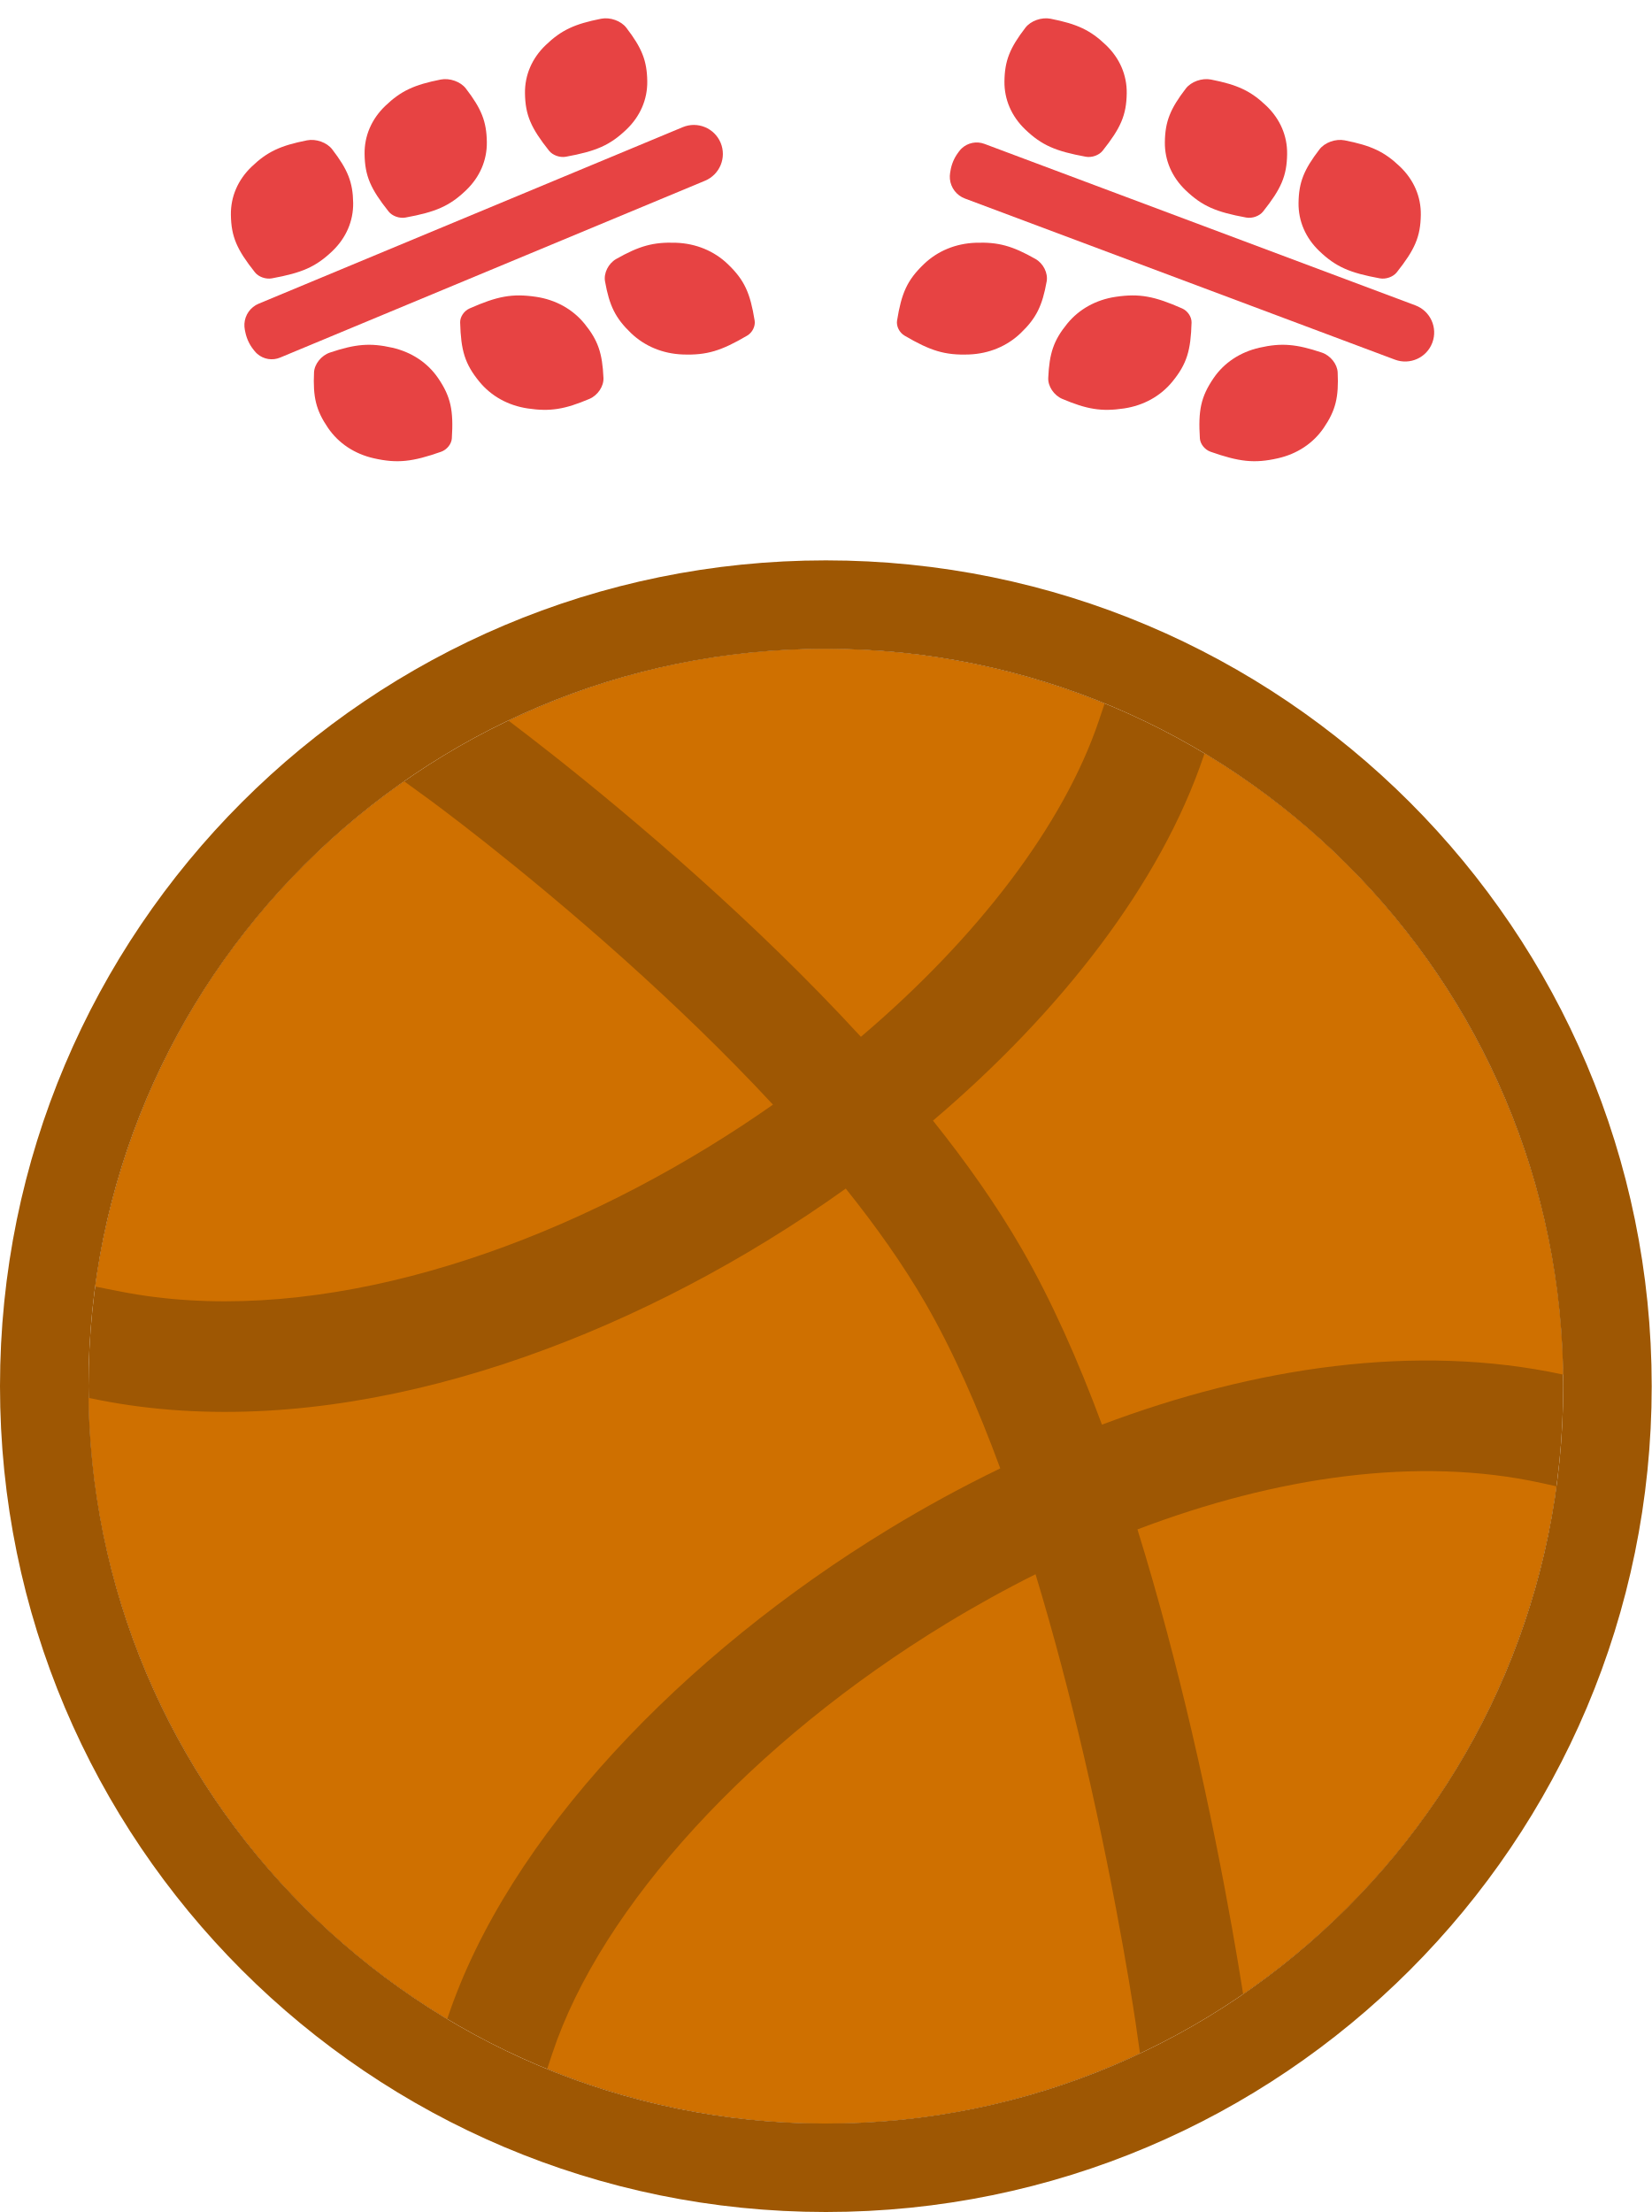
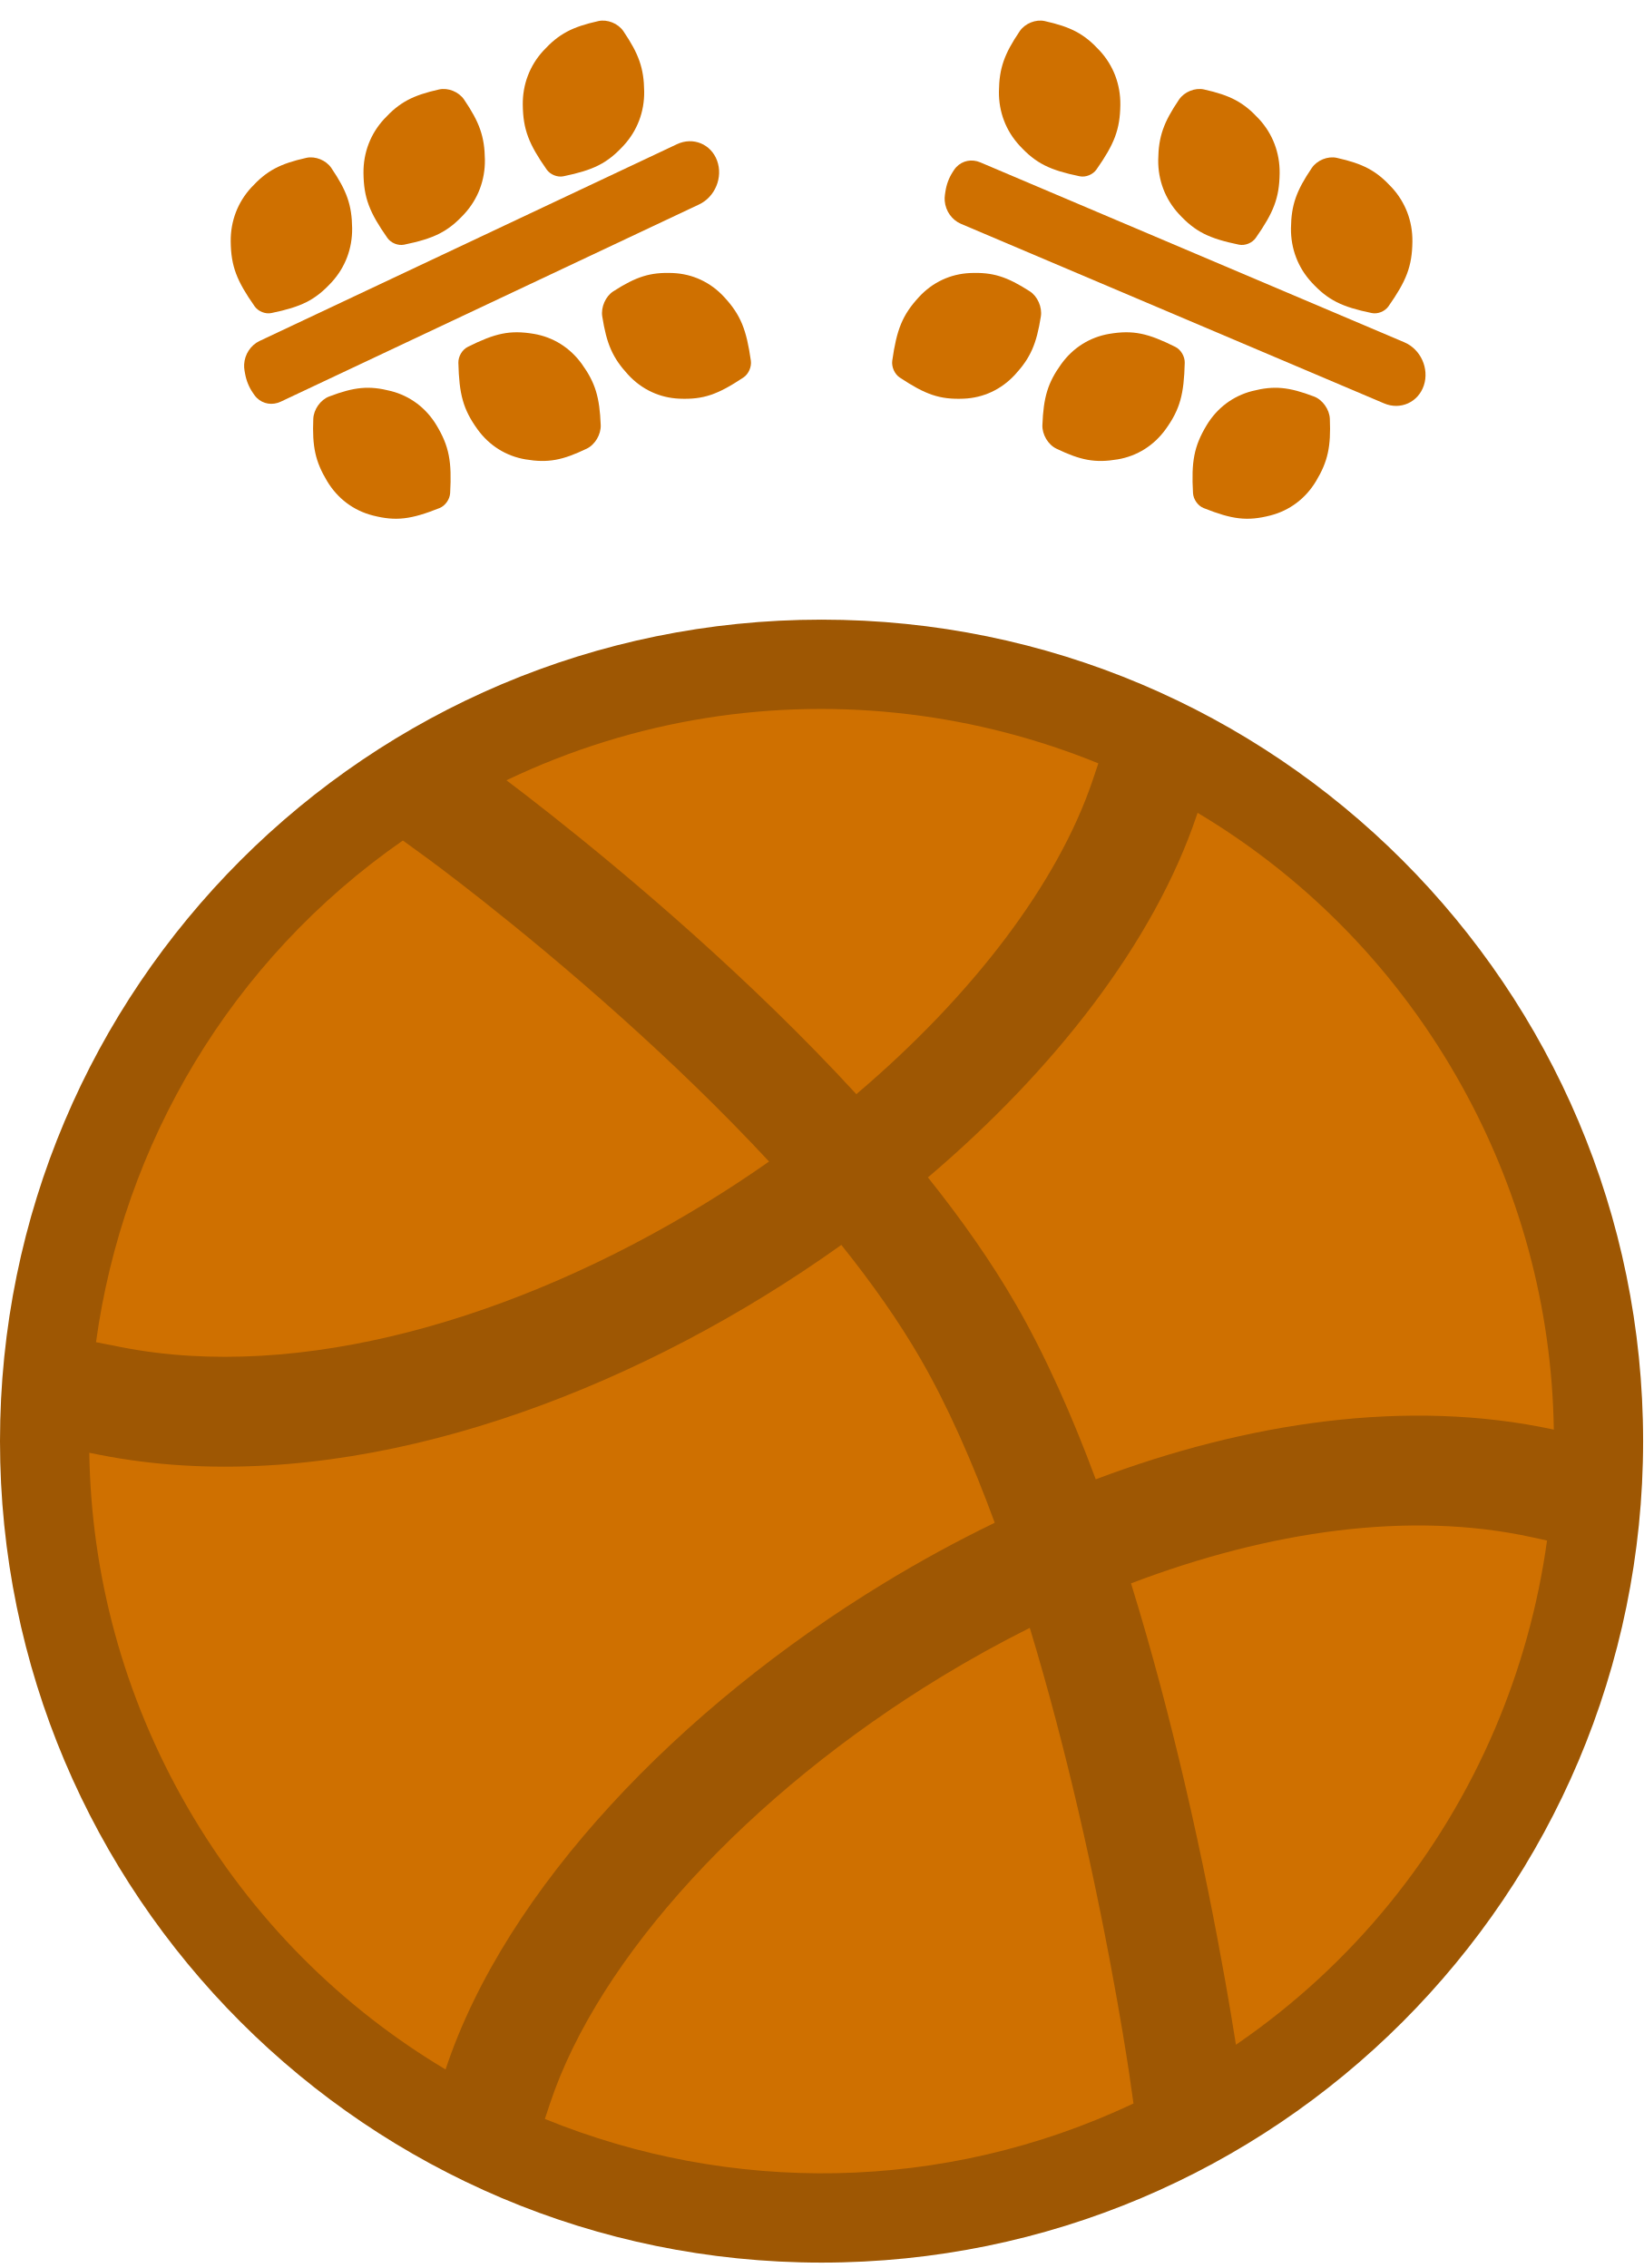
- <svg xmlns="http://www.w3.org/2000/svg" width="56" height="75" viewBox="0 0 56 75" fill="none">
-   <circle cx="28" cy="47" r="25" fill="#9E5703" />
-   <path fill-rule="evenodd" clip-rule="evenodd" d="M15.164 68.454C11.624 66.341 8.558 63.322 6.351 59.498C4.145 55.678 3.062 51.517 3 47.398L3.361 47.469C10.734 48.921 19.121 46.296 26.015 42.064C26.921 41.508 27.81 40.918 28.675 40.3C29.708 41.59 30.633 42.898 31.378 44.189C32.312 45.807 33.157 47.731 33.913 49.787C32.619 50.413 31.358 51.102 30.143 51.842C23.164 56.088 17.21 62.282 15.165 68.451L15.164 68.454ZM38.65 69.616C32.138 72.69 24.855 72.71 18.554 70.144L18.724 69.631C20.383 64.627 25.522 59.042 32.092 55.045C33.079 54.444 34.088 53.886 35.109 53.376C35.739 55.45 36.286 57.555 36.747 59.531C37.345 62.094 37.789 64.391 38.083 66.048C38.23 66.875 38.34 67.541 38.412 67.998C38.448 68.227 38.475 68.403 38.493 68.521L38.512 68.654L38.517 68.686L38.518 68.695L38.65 69.616Z" fill="#CF7000" />
-   <path d="M38.565 51.856C43.284 50.06 48.094 49.369 52.257 50.282L52.768 50.395C52.464 52.605 51.866 54.767 50.99 56.821C49.179 61.068 46.183 64.847 42.147 67.611L42.116 67.413C42.04 66.935 41.927 66.245 41.775 65.393C41.472 63.688 41.016 61.322 40.399 58.679C39.901 56.547 39.292 54.201 38.565 51.856Z" fill="#CF7000" />
-   <path d="M31.632 37.996C35.954 34.323 39.35 29.97 40.812 25.625L40.838 25.547C44.377 27.66 47.442 30.679 49.65 34.502C51.856 38.324 52.939 42.486 53 46.607C48.011 45.528 42.535 46.354 37.361 48.304C36.56 46.145 35.649 44.087 34.625 42.314C33.785 40.859 32.76 39.407 31.632 37.996Z" fill="#CF7000" />
-   <path d="M18.798 25.639C18.168 25.141 17.655 24.748 17.298 24.478L17.242 24.436C21.648 22.33 26.412 21.627 30.989 22.182C33.208 22.451 35.382 23.015 37.45 23.858L37.258 24.429C36.065 27.973 33.133 31.804 29.188 35.154C27.362 33.166 25.436 31.325 23.682 29.752C21.789 28.054 20.057 26.635 18.798 25.639Z" fill="#CF7000" />
-   <path d="M24.052 38.869C17.586 42.839 10.177 44.99 4.086 43.791L3.229 43.622C4.153 36.89 7.801 30.597 13.705 26.492L14.525 27.088L14.53 27.092L14.554 27.109L14.651 27.181C14.738 27.245 14.869 27.342 15.037 27.47C15.375 27.725 15.866 28.101 16.472 28.58C17.685 29.54 19.355 30.909 21.178 32.543C22.827 34.022 24.572 35.693 26.207 37.454C25.509 37.944 24.79 38.416 24.052 38.869Z" fill="#CF7000" />
-   <circle cx="28" cy="47" r="26.5" stroke="#9E5703" stroke-width="3" />
-   <path d="M40.196 6.449C39.732 6.003 39.486 5.433 39.494 4.819C39.503 4.116 39.678 3.688 40.205 3.001C40.384 2.768 40.753 2.637 41.058 2.697C41.958 2.875 42.406 3.081 42.938 3.591C43.402 4.037 43.648 4.607 43.639 5.221C43.63 5.968 43.433 6.405 42.824 7.172C42.702 7.326 42.457 7.414 42.252 7.376C41.232 7.189 40.761 6.991 40.196 6.449Z" fill="#E74343" />
-   <path d="M44.728 8.51C44.264 8.065 44.018 7.494 44.026 6.88C44.035 6.177 44.21 5.75 44.738 5.062C44.916 4.83 45.285 4.698 45.59 4.758C46.49 4.936 46.938 5.142 47.47 5.653C47.934 6.098 48.18 6.668 48.172 7.282C48.162 8.03 47.965 8.466 47.356 9.234C47.234 9.388 46.989 9.475 46.784 9.438C45.764 9.251 45.294 9.052 44.728 8.51Z" fill="#E74343" />
-   <path d="M43.325 15.539C43.98 15.391 44.524 15.03 44.88 14.508C45.287 13.911 45.392 13.465 45.353 12.627C45.34 12.344 45.107 12.052 44.814 11.954C43.95 11.664 43.45 11.619 42.701 11.789C42.046 11.938 41.502 12.299 41.146 12.82C40.713 13.455 40.621 13.92 40.681 14.865C40.693 15.055 40.848 15.248 41.043 15.317C42.014 15.658 42.528 15.72 43.325 15.539Z" fill="#E74343" />
-   <path d="M34.757 4.387C34.293 3.941 34.047 3.371 34.055 2.757C34.064 2.054 34.239 1.626 34.766 0.939C34.945 0.706 35.314 0.575 35.619 0.635C36.519 0.813 36.967 1.019 37.498 1.529C37.963 1.974 38.209 2.545 38.201 3.159C38.191 3.906 37.994 4.343 37.385 5.11C37.263 5.264 37.018 5.352 36.813 5.314C35.793 5.127 35.322 4.929 34.757 4.387Z" fill="#E74343" />
-   <path d="M37.826 10.064C37.16 10.163 36.585 10.482 36.183 10.975C35.723 11.54 35.577 11.976 35.54 12.814C35.527 13.098 35.733 13.405 36.016 13.525C36.851 13.879 37.345 13.962 38.107 13.849C38.773 13.75 39.348 13.431 39.75 12.938C40.24 12.338 40.373 11.882 40.399 10.935C40.404 10.745 40.268 10.541 40.08 10.458C39.143 10.045 38.637 9.944 37.826 10.064Z" fill="#E74343" />
-   <path d="M32.853 12.019C33.527 11.994 34.14 11.74 34.605 11.295C35.137 10.785 35.339 10.367 35.487 9.54C35.537 9.26 35.373 8.932 35.108 8.781C34.327 8.338 33.848 8.202 33.076 8.231C32.401 8.256 31.788 8.509 31.324 8.955C30.758 9.497 30.565 9.935 30.414 10.871C30.384 11.059 30.492 11.277 30.668 11.38C31.543 11.893 32.032 12.049 32.853 12.019Z" fill="#E74343" />
-   <path d="M15.804 6.449C16.268 6.003 16.514 5.433 16.506 4.819C16.497 4.116 16.322 3.688 15.795 3.001C15.616 2.768 15.247 2.637 14.942 2.697C14.042 2.875 13.594 3.081 13.062 3.591C12.598 4.037 12.352 4.607 12.361 5.221C12.37 5.968 12.567 6.405 13.176 7.172C13.298 7.326 13.543 7.414 13.748 7.376C14.768 7.189 15.239 6.991 15.804 6.449Z" fill="#E74343" />
-   <path d="M11.272 8.51C11.736 8.065 11.982 7.494 11.974 6.88C11.964 6.177 11.79 5.75 11.262 5.062C11.084 4.83 10.715 4.698 10.41 4.758C9.51 4.936 9.062 5.142 8.53 5.653C8.066 6.098 7.82 6.668 7.828 7.282C7.838 8.03 8.035 8.466 8.644 9.234C8.766 9.388 9.011 9.475 9.216 9.438C10.236 9.251 10.706 9.052 11.272 8.51Z" fill="#E74343" />
-   <path d="M12.675 15.539C12.021 15.391 11.477 15.03 11.121 14.508C10.713 13.911 10.608 13.465 10.647 12.627C10.66 12.344 10.894 12.052 11.187 11.954C12.051 11.664 12.55 11.619 13.3 11.789C13.954 11.938 14.498 12.299 14.854 12.82C15.287 13.455 15.379 13.92 15.319 14.865C15.307 15.055 15.152 15.248 14.957 15.317C13.987 15.658 13.473 15.72 12.675 15.539Z" fill="#E74343" />
-   <path d="M21.243 4.387C21.707 3.941 21.953 3.371 21.945 2.757C21.936 2.054 21.761 1.626 21.234 0.939C21.055 0.706 20.686 0.575 20.381 0.635C19.481 0.813 19.033 1.019 18.502 1.529C18.037 1.974 17.791 2.545 17.799 3.159C17.809 3.906 18.006 4.343 18.615 5.11C18.737 5.264 18.982 5.352 19.187 5.314C20.207 5.127 20.677 4.929 21.243 4.387Z" fill="#E74343" />
-   <path d="M18.174 10.064C18.84 10.163 19.415 10.482 19.817 10.975C20.277 11.54 20.423 11.976 20.46 12.814C20.473 13.098 20.267 13.405 19.984 13.525C19.149 13.879 18.655 13.962 17.893 13.849C17.227 13.75 16.652 13.431 16.25 12.938C15.76 12.338 15.627 11.882 15.601 10.935C15.595 10.745 15.732 10.541 15.921 10.458C16.857 10.045 17.363 9.944 18.174 10.064Z" fill="#E74343" />
-   <path d="M23.147 12.019C22.473 11.994 21.86 11.74 21.395 11.295C20.863 10.785 20.661 10.367 20.513 9.54C20.463 9.26 20.627 8.932 20.892 8.781C21.674 8.338 22.152 8.202 22.924 8.231C23.599 8.256 24.212 8.509 24.676 8.955C25.242 9.497 25.435 9.935 25.586 10.871C25.616 11.059 25.508 11.277 25.332 11.38C24.457 11.893 23.968 12.049 23.147 12.019Z" fill="#E74343" />
-   <path d="M32.714 6.731C32.432 6.625 32.235 6.368 32.206 6.069C32.2 6 32.202 5.931 32.213 5.863L32.227 5.78C32.263 5.566 32.348 5.363 32.476 5.188L32.513 5.137C32.541 5.099 32.572 5.063 32.606 5.031C32.813 4.838 33.111 4.779 33.376 4.878L47.986 10.353C48.495 10.543 48.753 11.11 48.562 11.619C48.372 12.128 47.805 12.385 47.296 12.195L32.714 6.731Z" fill="#E74343" />
-   <path d="M8.77 10.297C8.493 10.412 8.305 10.676 8.287 10.976C8.283 11.045 8.288 11.114 8.301 11.182L8.318 11.265C8.362 11.477 8.454 11.677 8.588 11.848L8.627 11.897C8.656 11.934 8.689 11.968 8.724 11.999C8.938 12.185 9.238 12.233 9.498 12.124L23.903 6.128C24.404 5.919 24.642 5.344 24.433 4.842C24.224 4.341 23.648 4.103 23.147 4.312L8.77 10.297Z" fill="#E74343" />
+ <svg xmlns="http://www.w3.org/2000/svg" width="92" height="127" viewBox="0 0 92 127" fill="none">
+   <path d="M66.002 11.978C65.24 11.15 64.837 10.091 64.85 8.951C64.865 7.645 65.152 6.85 66.017 5.574C66.31 5.141 66.915 4.897 67.415 5.009C68.891 5.34 69.626 5.722 70.498 6.67C71.259 7.497 71.662 8.557 71.649 9.697C71.633 11.085 71.31 11.896 70.312 13.322C70.111 13.608 69.709 13.77 69.373 13.701C67.7 13.354 66.929 12.985 66.002 11.978Z" fill="#CF7000" />
+   <path d="M73.434 15.807C72.673 14.98 72.27 13.921 72.283 12.78C72.298 11.475 72.585 10.68 73.45 9.404C73.743 8.971 74.347 8.727 74.848 8.839C76.324 9.17 77.058 9.552 77.93 10.5C78.692 11.327 79.095 12.386 79.082 13.527C79.066 14.915 78.743 15.726 77.744 17.151C77.544 17.438 77.142 17.6 76.806 17.53C75.133 17.184 74.362 16.815 73.434 15.807Z" fill="#CF7000" />
+   <path d="M71.133 28.864C72.207 28.588 73.099 27.917 73.683 26.948C74.351 25.839 74.524 25.01 74.46 23.454C74.438 22.927 74.055 22.387 73.575 22.204C72.158 21.666 71.339 21.582 70.109 21.898C69.036 22.174 68.144 22.844 67.56 23.813C66.85 24.993 66.699 25.855 66.798 27.61C66.818 27.963 67.072 28.323 67.392 28.45C68.983 29.084 69.826 29.2 71.133 28.864Z" fill="#CF7000" />
+   <path d="M57.082 8.148C56.32 7.321 55.917 6.262 55.931 5.121C55.946 3.815 56.232 3.021 57.097 1.744C57.39 1.312 57.995 1.068 58.495 1.18C59.971 1.51 60.706 1.893 61.578 2.841C62.339 3.668 62.742 4.727 62.729 5.868C62.713 7.256 62.39 8.067 61.392 9.492C61.191 9.779 60.789 9.941 60.453 9.871C58.78 9.525 58.009 9.156 57.082 8.148Z" fill="#CF7000" />
+   <path d="M62.115 18.694C61.022 18.878 60.08 19.47 59.42 20.386C58.665 21.435 58.426 22.246 58.365 23.802C58.345 24.329 58.683 24.9 59.147 25.123C60.516 25.781 61.325 25.934 62.576 25.724C63.668 25.54 64.611 24.948 65.27 24.032C66.073 22.917 66.292 22.07 66.335 20.312C66.343 19.959 66.119 19.58 65.81 19.425C64.275 18.658 63.444 18.471 62.115 18.694Z" fill="#CF7000" />
+   <path d="M53.959 22.325C55.065 22.278 56.07 21.808 56.832 20.98C57.704 20.033 58.036 19.257 58.279 17.721C58.361 17.2 58.093 16.591 57.658 16.312C56.376 15.489 55.591 15.236 54.324 15.289C53.219 15.336 52.213 15.806 51.452 16.634C50.524 17.641 50.207 18.454 49.959 20.194C49.91 20.543 50.088 20.948 50.376 21.139C51.81 22.092 52.613 22.381 53.959 22.325Z" fill="#CF7000" />
+   <path d="M25.999 11.978C26.76 11.15 27.163 10.091 27.15 8.951C27.135 7.645 26.849 6.85 25.983 5.574C25.69 5.141 25.086 4.897 24.585 5.009C23.109 5.34 22.375 5.722 21.503 6.67C20.741 7.497 20.338 8.557 20.352 9.697C20.367 11.085 20.69 11.896 21.689 13.322C21.89 13.608 22.291 13.77 22.627 13.701C24.3 13.354 25.072 12.985 25.999 11.978Z" fill="#CF7000" />
+   <path d="M18.566 15.807C19.327 14.98 19.73 13.921 19.717 12.78C19.702 11.475 19.415 10.68 18.55 9.404C18.257 8.971 17.652 8.727 17.152 8.839C15.676 9.17 14.942 9.552 14.07 10.5C13.308 11.327 12.905 12.386 12.918 13.527C12.934 14.915 13.257 15.726 14.256 17.151C14.456 17.438 14.858 17.6 15.194 17.53C16.867 17.184 17.638 16.815 18.566 15.807Z" fill="#CF7000" />
+   <path d="M20.868 28.864C19.794 28.588 18.902 27.917 18.319 26.948C17.651 25.839 17.478 25.01 17.541 23.454C17.563 22.927 17.946 22.387 18.426 22.204C19.844 21.666 20.662 21.582 21.892 21.898C22.966 22.174 23.858 22.844 24.441 23.813C25.152 24.993 25.302 25.855 25.204 27.61C25.184 27.963 24.93 28.323 24.61 28.45C23.018 29.084 22.175 29.2 20.868 28.864Z" fill="#CF7000" />
+   <path d="M34.918 8.148C35.68 7.321 36.083 6.262 36.069 5.121C36.054 3.815 35.768 3.021 34.903 1.744C34.61 1.312 34.005 1.068 33.505 1.18C32.029 1.51 31.294 1.893 30.422 2.841C29.661 3.668 29.258 4.727 29.271 5.868C29.287 7.256 29.61 8.067 30.608 9.492C30.809 9.779 31.211 9.941 31.547 9.871C33.22 9.525 33.991 9.156 34.918 8.148Z" fill="#CF7000" />
+   <path d="M29.885 18.694C30.978 18.878 31.921 19.47 32.58 20.386C33.335 21.435 33.574 22.246 33.635 23.802C33.655 24.329 33.317 24.9 32.853 25.123C31.484 25.781 30.675 25.934 29.424 25.724C28.332 25.54 27.389 24.948 26.73 24.032C25.927 22.917 25.708 22.07 25.665 20.312C25.657 19.959 25.881 19.58 26.19 19.425C27.725 18.658 28.556 18.471 29.885 18.694Z" fill="#CF7000" />
+   <path d="M38.041 22.325C36.935 22.278 35.93 21.808 35.168 20.98C34.296 20.033 33.964 19.257 33.721 17.721C33.639 17.2 33.908 16.591 34.342 16.312C35.625 15.489 36.41 15.236 37.676 15.289C38.782 15.336 39.787 15.806 40.549 16.634C41.476 17.641 41.793 18.454 42.041 20.194C42.091 20.543 41.913 20.948 41.624 21.139C40.19 22.092 39.387 22.381 38.041 22.325Z" fill="#CF7000" />
+   <path d="M53.807 12.535C53.302 12.32 52.945 11.819 52.897 11.256C52.887 11.14 52.891 11.024 52.907 10.911L52.934 10.731C52.992 10.336 53.13 9.964 53.339 9.639L53.408 9.531C53.449 9.468 53.496 9.408 53.547 9.354C53.889 8.993 54.411 8.889 54.884 9.09L78.63 19.167C79.546 19.556 80.035 20.637 79.723 21.582C79.41 22.527 78.414 22.978 77.498 22.589L53.807 12.535Z" fill="#CF7000" />
+   <path d="M14.534 19.093C14.038 19.327 13.7 19.841 13.67 20.405C13.664 20.522 13.671 20.638 13.691 20.751L13.723 20.929C13.794 21.321 13.944 21.688 14.163 22.004L14.235 22.108C14.278 22.171 14.327 22.228 14.38 22.281C14.733 22.628 15.256 22.71 15.719 22.492L39.145 11.447C40.042 11.024 40.492 9.926 40.15 8.994C39.808 8.063 38.803 7.651 37.905 8.074L14.534 19.093Z" fill="#CF7000" />
+   <circle cx="46" cy="80.698" r="46" fill="#9E5703" />
+   <path fill-rule="evenodd" clip-rule="evenodd" d="M24.948 115.883C19.143 112.417 14.116 107.465 10.495 101.195C6.877 94.929 5.101 88.105 5 81.351L5.593 81.468C17.683 83.849 31.438 79.544 42.744 72.603C44.23 71.691 45.688 70.724 47.107 69.711C48.801 71.826 50.318 73.971 51.54 76.087C53.072 78.741 54.458 81.897 55.696 85.269C53.575 86.296 51.507 87.426 49.515 88.639C38.069 95.603 28.304 105.76 24.95 115.877L24.948 115.883ZM63.465 117.788C52.786 122.83 40.841 122.862 30.508 118.654L30.787 117.812C33.508 109.606 41.936 100.447 52.711 93.892C54.33 92.906 55.983 91.992 57.659 91.155C58.693 94.557 59.588 98.008 60.344 101.248C61.325 105.452 62.053 109.22 62.536 111.936C62.777 113.294 62.957 114.386 63.075 115.135C63.135 115.51 63.179 115.799 63.208 115.993L63.24 116.21L63.248 116.263L63.25 116.278L63.465 117.788Z" fill="#CF7000" />
+   <path d="M63.327 88.663C71.066 85.716 78.953 84.583 85.781 86.081L86.62 86.265C86.121 89.889 85.14 93.437 83.704 96.804C80.734 103.77 75.82 109.967 69.201 114.499L69.15 114.175C69.025 113.391 68.84 112.26 68.591 110.862C68.094 108.065 67.345 104.187 66.334 99.852C65.518 96.356 64.519 92.507 63.327 88.663Z" fill="#CF7000" />
+   <path d="M51.956 65.931C59.044 59.908 64.613 52.769 67.012 45.642L67.054 45.515C72.858 48.98 77.885 53.932 81.505 60.201C85.124 66.469 86.9 73.296 87 80.053C78.818 78.284 69.837 79.638 61.352 82.836C60.037 79.296 58.544 75.921 56.865 73.013C55.487 70.626 53.806 68.245 51.956 65.931Z" fill="#CF7000" />
+   <path d="M30.909 45.667C29.875 44.849 29.034 44.205 28.448 43.762L28.356 43.693C35.582 40.239 43.395 39.087 50.902 39.997C54.54 40.438 58.106 41.363 61.498 42.745L61.183 43.681C59.226 49.494 54.418 55.777 47.947 61.27C44.953 58.011 41.795 54.992 38.917 52.411C35.813 49.627 32.974 47.3 30.909 45.667Z" fill="#CF7000" />
+   <path d="M39.526 67.363C28.921 73.873 16.771 77.402 6.781 75.434L5.376 75.158C6.89 64.117 12.873 53.797 22.557 47.065L23.901 48.042L23.91 48.048L23.948 48.076L24.108 48.194C24.251 48.3 24.465 48.459 24.741 48.668C25.295 49.087 26.1 49.703 27.094 50.489C29.084 52.063 31.823 54.308 34.812 56.989C37.517 59.414 40.378 62.154 43.06 65.042C41.916 65.845 40.736 66.62 39.526 67.363Z" fill="#CF7000" />
</svg>
